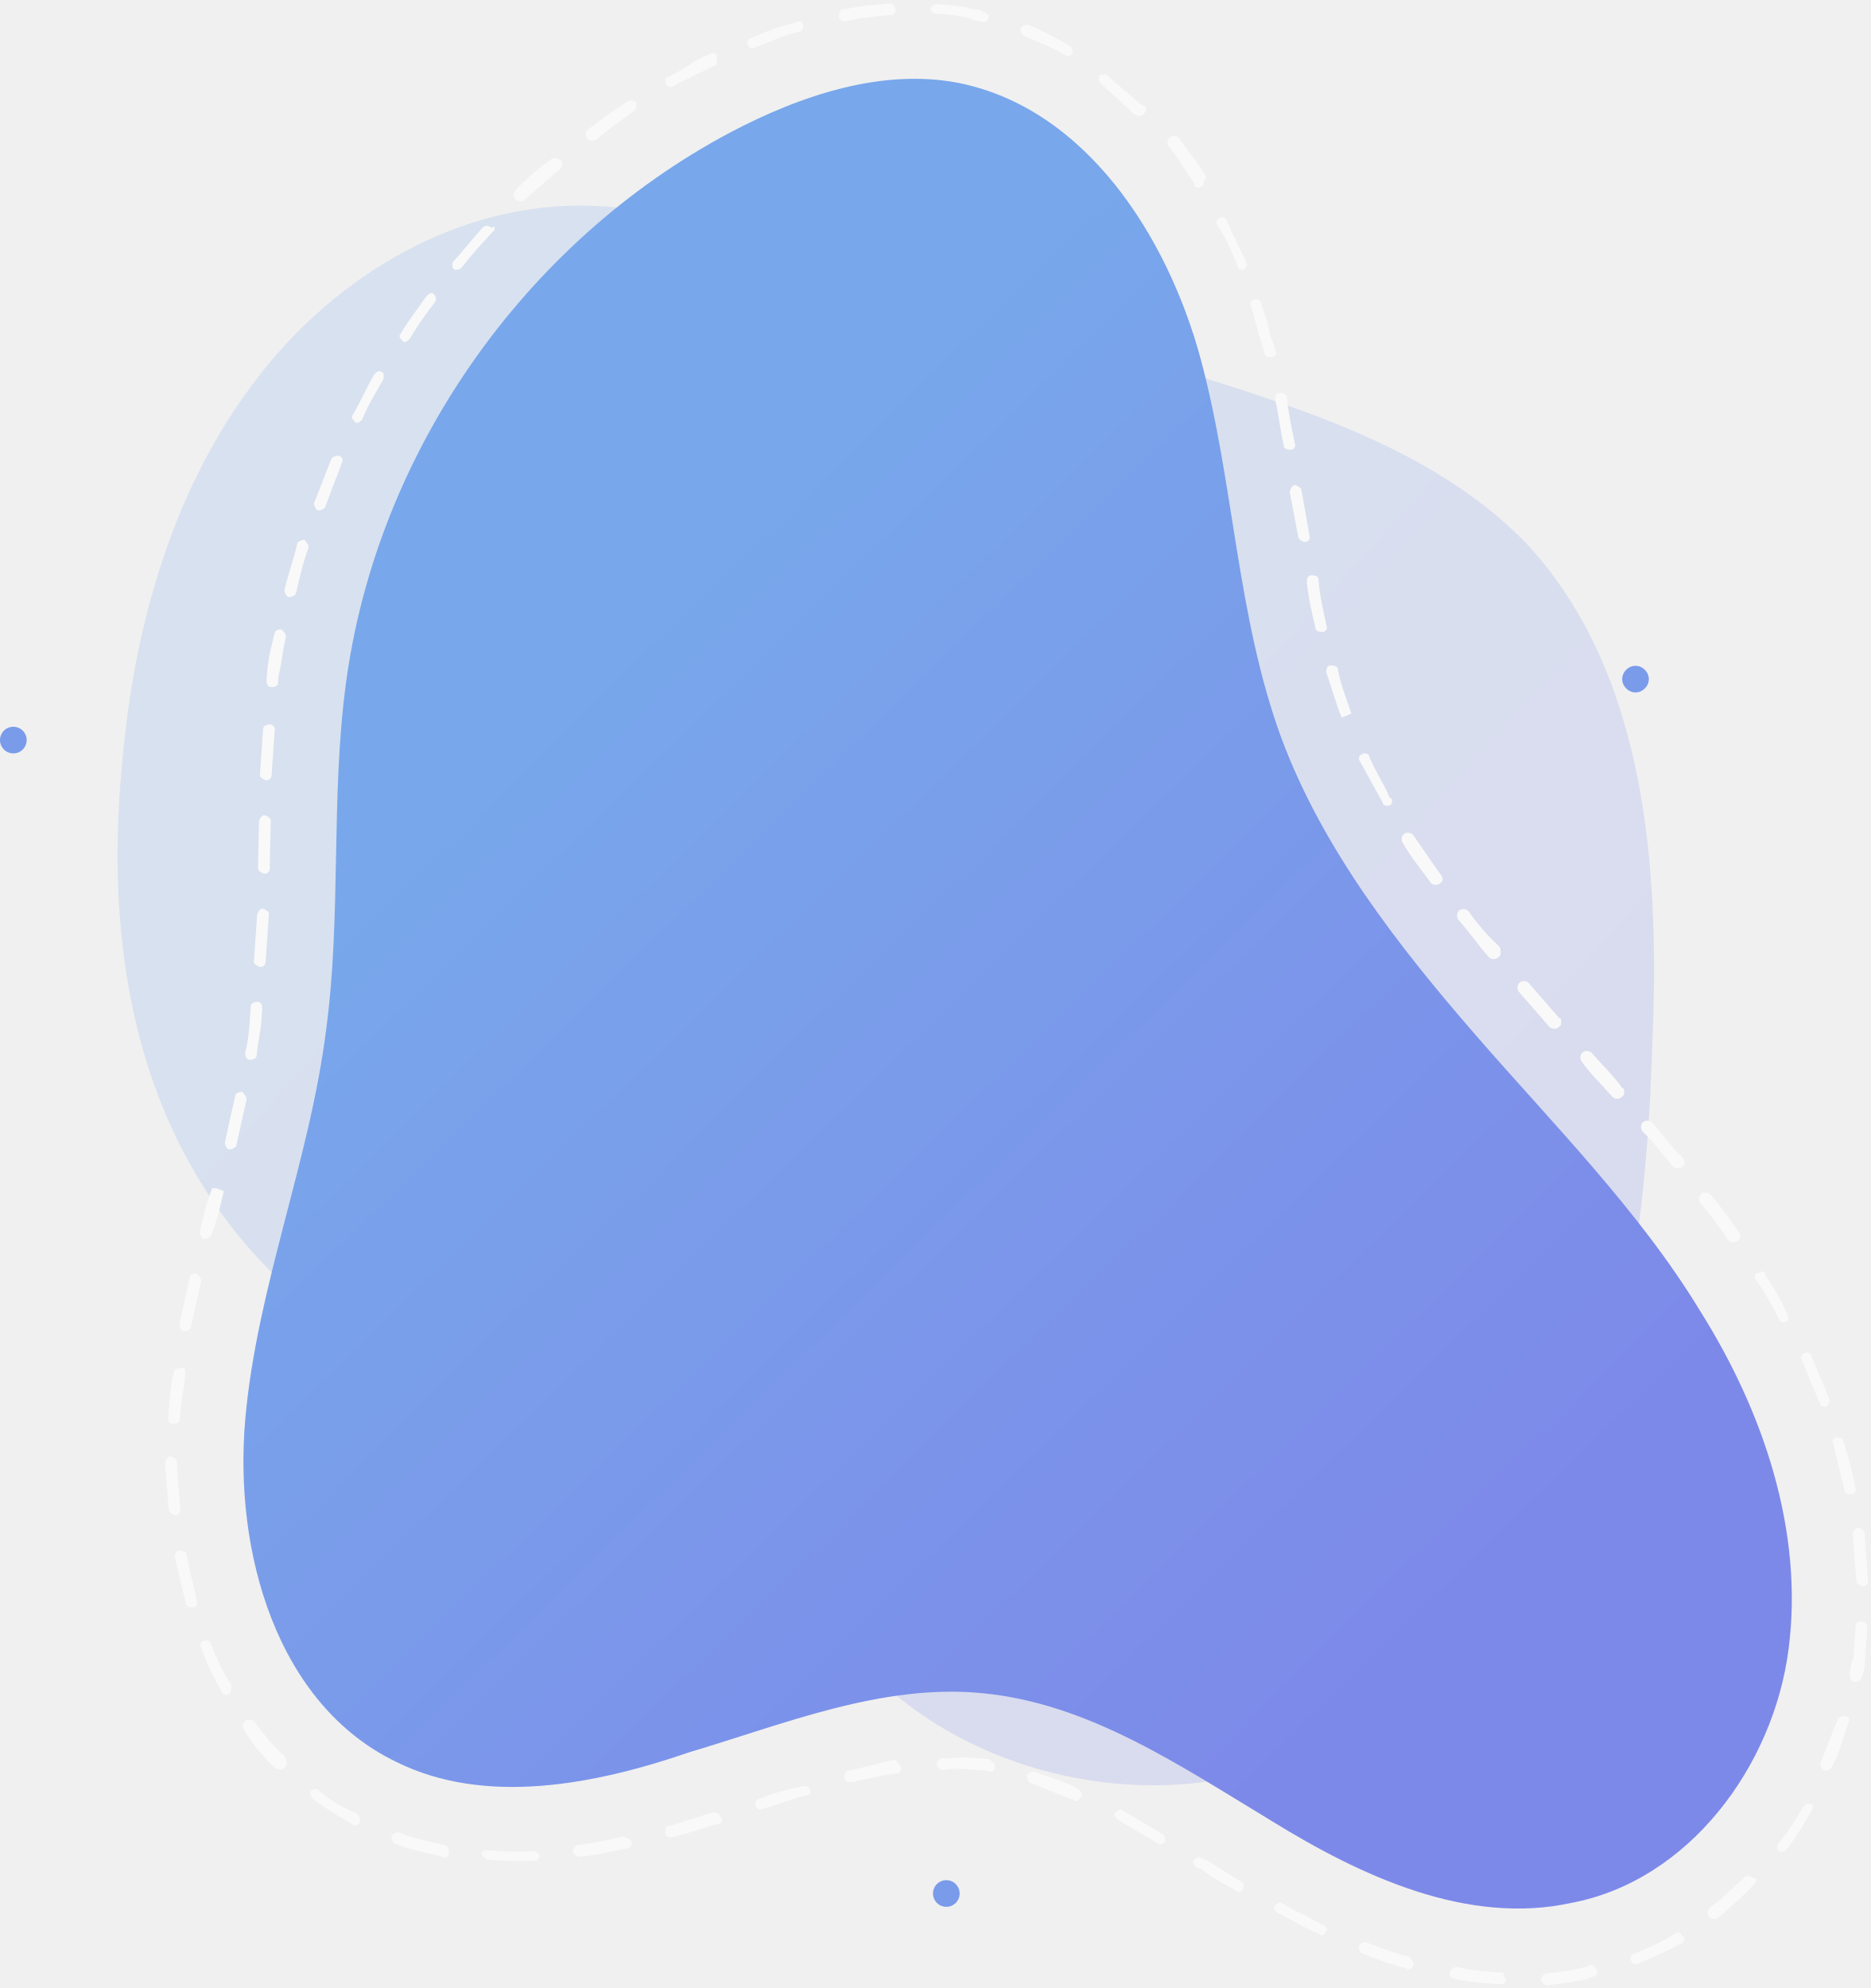
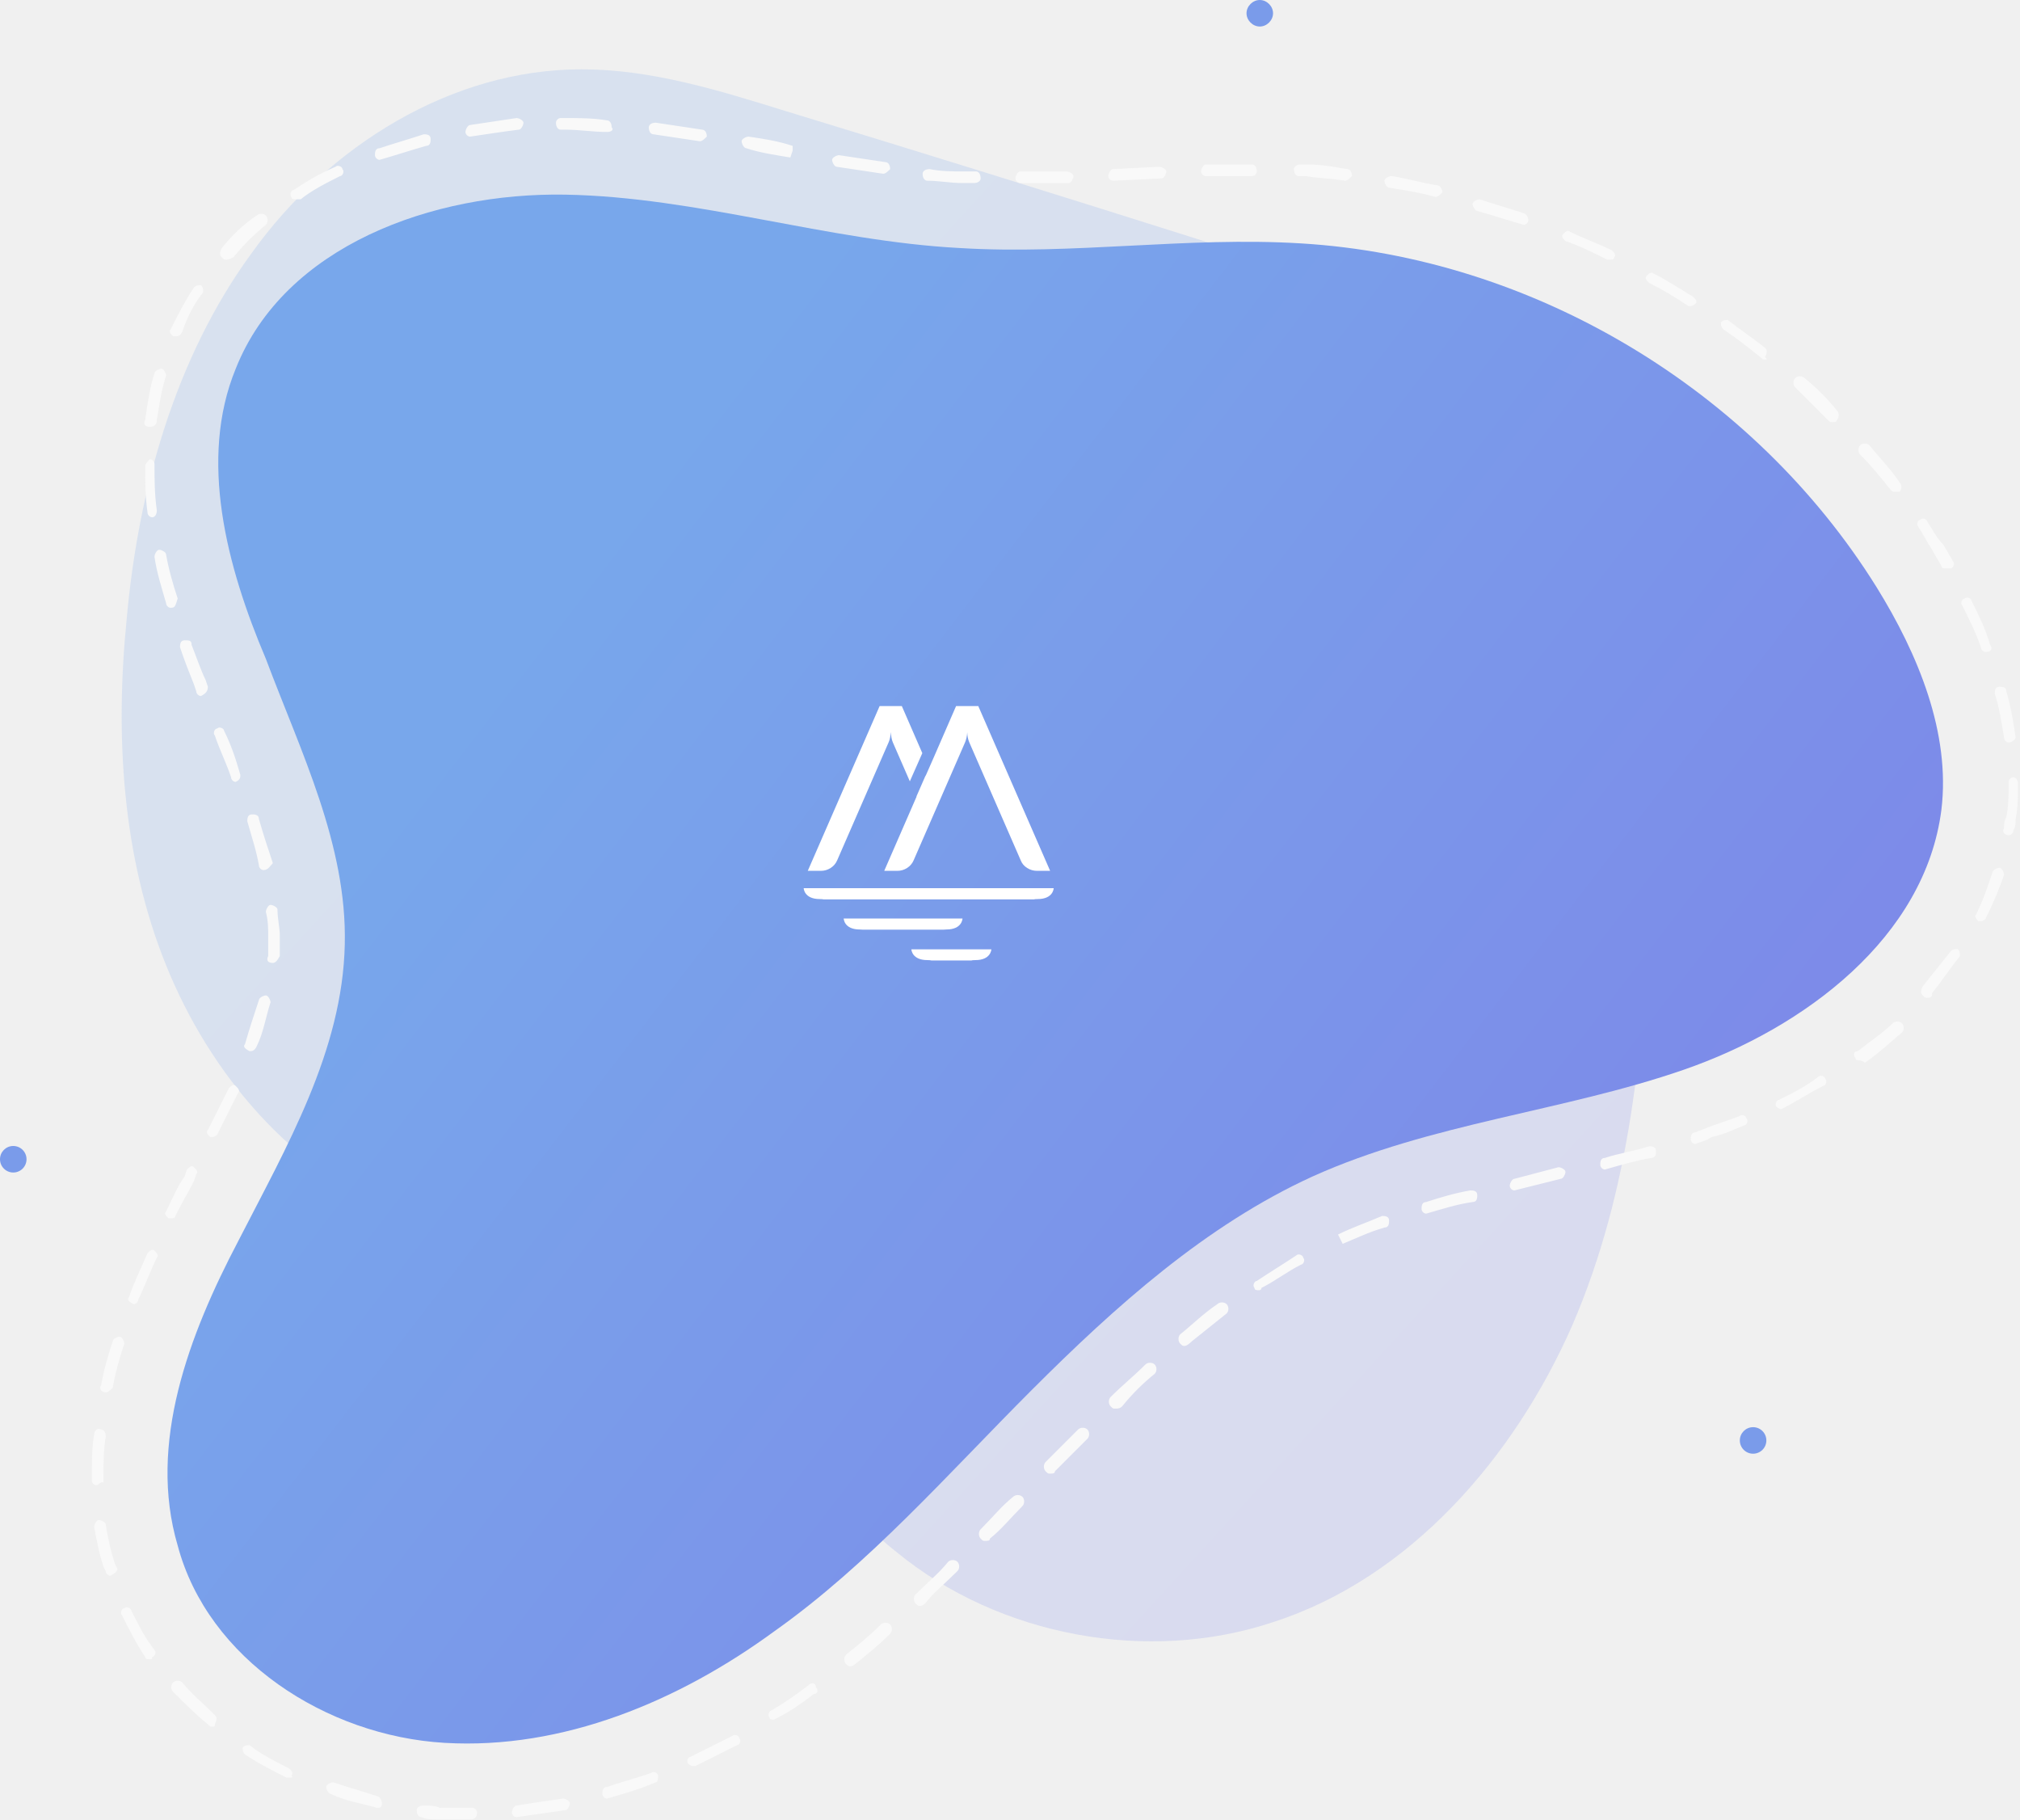
- <svg xmlns="http://www.w3.org/2000/svg" width="399" height="424" viewBox="0 0 399 424">
+ <svg xmlns="http://www.w3.org/2000/svg" width="433" height="390" viewBox="0 0 433 390">
  <defs>
    <linearGradient x1="17.445%" y1="30.365%" x2="78.831%" y2="88.211%" id="a">
      <stop stop-color="#78A7EB" offset="0%" />
      <stop stop-color="#7D89E9" offset="100%" />
    </linearGradient>
-     <linearGradient x1="25.357%" y1="30.365%" x2="71.824%" y2="88.211%" id="b">
+     <linearGradient x1="15.592%" y1="35.062%" x2="80.472%" y2="79.069%" id="b">
      <stop stop-color="#78A7EB" offset="0%" />
      <stop stop-color="#7D89E9" offset="100%" />
    </linearGradient>
  </defs>
-   <g fill-rule="nonzero" fill="none">
-     <path d="M167.422 52.806c-14.426-4.477-28.852-8.954-43.775-8.954-27.858 0-54.222 16.416-70.638 39.299-16.416 22.385-24.375 50.74-26.862 78.597-2.488 24.872-.995 50.74 8.456 74.12 9.452 23.38 26.862 43.775 49.745 53.227 15.918 6.467 33.33 7.461 48.75 15.42 24.375 12.437 36.811 40.294 58.202 57.207 21.887 17.908 53.724 23.878 80.586 14.924 29.35-9.452 51.735-35.32 64.171-63.674 12.436-28.852 15.421-60.191 16.416-91.53 1.492-36.812-1.492-77.602-26.365-104.962-18.405-19.4-45.268-28.355-70.638-36.314a8654.174 8654.174 0 0 0-88.048-27.36z" fill="url(#a)" opacity=".2" />
-     <path d="M398.253 347.383l-.486 6.948c-.07.992-.174 2.48-.74 3.439-.034.496-.565.957-1.557.888-.497-.035-.958-.566-.889-1.558.07-.993.174-2.481.74-3.44l.485-6.946c.035-.497.566-.958 1.062-.923.992.069 1.454.6 1.385 1.592zm.197-9.96c-.034.497-.565.959-1.062.924-.496-.035-1.454-.6-1.419-1.097-.288-3.012-.541-6.52-.795-10.028.035-.497.6-1.454 1.097-1.42.496.035 1.454.6 1.42 1.097l.76 10.525zm-4.067 29.636c-1.235 3.405-1.974 6.844-3.671 9.717-.035.496-1.062.923-1.558.888-.496-.034-.923-1.062-.889-1.558 1.201-2.908 2.437-6.312 3.637-9.22.035-.496 1.062-.923 1.558-.889.993.07.958.566.923 1.062zm1.45-49.266c-.034.496-.565.958-1.061.923-.496-.035-1.489-.104-1.42-1.096-.784-3.047-1.533-6.59-2.318-9.637-.461-.531.105-1.489.6-1.454.497.034 1.49.104 1.455.6 1.246 3.578 1.995 7.121 2.745 10.664.034-.496 0 0 0 0zm-9.22 67.672l-.034.496c-1.697 2.874-3.394 5.747-5.587 8.586-.53.461-1.027.427-1.523.392-.462-.531-.427-1.027-.393-1.524 2.159-2.342 3.856-5.215 5.553-8.089.53-.461 1.062-.923 1.523-.392.531-.461.496.035.462.531zm3.557-86.519c-.034.497-.565.958-.565.958-.531.462-1.489-.104-1.454-.6l-3.842-9.245c-.461-.53.104-1.488.6-1.454.531-.461 1.49.104 1.455.6l3.841 9.245-.035.496zm-15.619 102.132c-.034.496-.034.496-.565.957-2.159 2.343-4.813 4.65-7.468 6.958-.531.462-1.524.392-1.985-.139-.462-.53-.392-1.523.139-1.985 2.62-1.811 4.778-4.153 7.433-6.461.53-.462 1.027-.427 1.985.139.496.034.496.034.461.53zm6.91-120.194c-.036.496-.07.993-.567.958-.53.461-1.488-.104-1.454-.6-1.315-2.586-3.092-5.702-4.903-8.322-.461-.53-.392-1.523.6-1.454.531-.461 1.524-.392 1.454.6 1.812 2.62 3.589 5.737 4.87 8.818.034-.496.034-.496 0 0zm-10.27-17.174c-.034.496-.034.496-.565.958-.53.462-1.523.392-1.985-.139-1.811-2.62-3.623-5.24-5.93-7.894-.462-.531-.393-1.524.138-1.985.531-.462 1.524-.393 1.985.138 2.308 2.655 4.12 5.275 5.93 7.895.462.531.428 1.027.428 1.027zm-11.967 149.76c-.035.496-.07.992-.566.958-3.116 1.776-6.198 3.057-9.28 4.337-.53.462-1.488-.104-1.453-.6-.462-.531.104-1.489.6-1.454 3.081-1.28 6.163-2.561 8.783-4.373.53-.461 1.489.105 1.454.6.496.035.496.035.462.532zm.107-165.55c-.035.497-.035.497-.566.959-.531.461-1.523.392-1.985-.14-2.308-2.654-4.12-5.274-6.462-7.432-.461-.531-.392-1.524.14-1.985.53-.462 1.523-.392 1.984.139 2.308 2.654 4.12 5.274 6.462 7.433.461.53.427 1.027.427 1.027zm-18.562 172.737c-.035.496-.566.957-1.062.923l-1.027.426c-3.047.785-6.059 1.073-8.575 1.396-.496-.035-1.454-.6-1.42-1.097.036-.496.601-1.454 1.097-1.42 3.013-.287 5.529-.61 8.575-1.394l1.027-.427c.497.034.958.565 1.385 1.593zm5.639-187.602c-.035.496-.035.496-.566.957-.531.462-1.523.393-1.985-.138-2.308-2.655-4.65-4.814-6.462-7.434-.461-.53-.392-1.523.14-1.984.53-.462 1.523-.393 1.984.138 2.308 2.655 4.65 4.813 6.462 7.433.496.035.461.531.427 1.028zm-25.2 189.226c-.035.496-.566.957-1.062.923l-.993-.07c-2.977-.208-5.955-.416-8.897-1.12-.496-.035-1.454-.6-.889-1.559.035-.496.566-.957 1.558-.888 2.943.704 5.92.913 8.898 1.12l.993.07c-.531.462.426 1.027.392 1.524zm11.78-204.127c-.034.496-.034.496-.565.957-.531.462-1.524.393-1.985-.138l-6.462-7.433c-.461-.531-.392-1.524.139-1.985.53-.462 1.523-.393 1.985.138l6.461 7.433c.497.035.462.531.427 1.028zm-12.923-14.867c-.034.497-.034.497-.565.958-.531.462-1.524.392-1.985-.139-2.308-2.654-4.12-5.274-6.427-7.929-.462-.53-.392-1.523.139-1.985.53-.461 1.523-.392 1.985.139a46.094 46.094 0 0 0 6.461 7.433c.462.53.427 1.027.392 1.523zm-18.568 215.62c-.07.993-1.097 1.42-1.558.89-2.943-.705-6.347-1.94-9.255-3.141-.496-.035-.923-1.062-.889-1.559.035-.496 1.062-.923 1.559-.888 2.908 1.2 6.312 2.436 9.255 3.14.461.532.923 1.062.888 1.559zm6.21-231.444c-.034.497-.034.497-.565.958-.53.462-1.523.392-1.985-.139-1.811-2.62-4.119-5.274-5.896-8.39-.461-.531-.392-1.524.14-1.985.53-.462 1.523-.393 1.984.138l5.434 7.86c.924 1.062.889 1.558.889 1.558zm-24.65 224.171c-.566.958-1.097 1.42-1.559.889-2.908-1.201-5.781-2.898-9.15-4.63-.462-.53-.924-1.061-.393-1.523.531-.462 1.062-.923 1.524-.392 2.873 1.697 5.781 2.897 8.654 4.594.497.035.958.566.923 1.062zm13.852-240.883c-.035.496-.07.992-.566.958-.531.461-1.489-.104-1.454-.6-1.777-3.117-3.092-5.702-4.869-8.818-.461-.531.104-1.489.6-1.454.531-.462 1.49.104 1.455.6 1.28 3.082 3.092 5.702 4.372 8.783.496.035.462.531.462.531zm-8.676-18.559l-2.054.854c-1.28-3.081-2.065-6.128-3.31-9.706.034-.496.103-1.489 1.096-1.42.496.035 1.488.105 1.419 1.097.75 3.543 2.03 6.625 2.849 9.175zm-22.982 250.219l-.035.496c-.53.461-1.062.923-1.523.392l-.958-.566c-1.916-1.131-4.327-2.297-6.208-3.924l-1.454-.6c-.462-.532-.923-1.063-.392-1.524.53-.462 1.061-.923 1.523-.392l1.454.6c1.916 1.131 4.293 2.793 6.208 3.925l.958.565c.496.035.461.531.427 1.028zm17.78-268.534c-.035.496-.565.958-1.062.923-.496-.035-1.488-.104-1.419-1.097-.784-3.047-1.534-6.59-1.822-9.602.035-.496.104-1.488 1.097-1.419.496.035 1.488.104 1.419 1.097.253 3.508 1.038 6.555 1.787 10.098zm-3.644-19.204c-.034.496-.565.958-1.061.923-.497-.035-1.454-.6-1.42-1.097l-1.822-9.602c.035-.496.6-1.454 1.097-1.419.496.035 1.454.6 1.42 1.097l1.786 10.098c.035-.496.035-.496 0 0zm-3.112-19.666c-.035.496-.566.958-1.062.923-.497-.034-1.489-.104-1.42-1.096-.784-3.047-1.037-6.555-1.821-9.602.034-.497.104-1.489 1.096-1.42.496.035 1.489.105 1.42 1.097.287 3.012 1.037 6.555 1.787 10.098.034-.496.034-.496 0 0zm-4.106-19.735c-.034.497-.565.958-1.062.923-.496-.034-1.488-.104-1.419-1.096-.427-1.027-.392-1.524-.819-2.55-.819-2.551-1.176-4.571-1.995-7.122-.462-.53.104-1.488.6-1.454.531-.461 1.489.104 1.454.6.82 2.551 1.673 4.606 1.995 7.122.889 1.558.82 2.55 1.246 3.577zm-23.662 316.992l-.035.496c-.53.462-1.061.923-1.523.392l-8.62-5.09c-.462-.532-.923-1.062-.392-1.524.53-.462 1.062-.923 1.523-.392l8.62 5.09s.462.532.427 1.028zM266.01 56.39c-.035.496-.566.958-.566.958-.53.461-1.489-.104-1.454-.6-1.28-3.082-2.561-6.164-4.372-8.784-.462-.53.104-1.488.6-1.454.53-.461 1.489.104 1.454.6 1.28 3.082 3.057 6.198 4.338 9.28zm-9.242-17.6c-.034.495-.069.992-.565.957-.531.462-1.524.392-1.454-.6-1.812-2.62-3.588-5.737-5.435-7.86-.461-.531-.392-1.524.14-1.985.53-.462 1.523-.392 1.984.139 1.812 2.62 4.12 5.274 5.896 8.39-.53.462-.566.958-.566.958zm-26.066 344.25c-.566.957-1.097 1.418-1.559.887-3.404-1.235-6.312-2.436-9.22-3.636-.496-.035-.923-1.062-.888-1.558.034-.497 1.062-.923 1.558-.889 2.908 1.2 6.347 1.94 9.22 3.637.958.566.923 1.062.889 1.558zm13.674-359.579c-.034.497-.034.497-.565.958-.531.462-1.027.427-1.985-.139l-7.027-6.475c-.462-.53-.427-1.027-.393-1.523.531-.462 1.028-.427 1.524-.392 2.342 2.158 5.18 4.351 7.523 6.51.993.069.958.565.923 1.061zM212.192 376.76c-.07.993-.6 1.454-1.559.888l-3.97-.277c-1.984-.139-3.473-.243-5.493.114-.496-.034-1.454-.6-1.42-1.096.036-.496.601-1.454 1.097-1.42 1.985.14 4.005-.218 5.494-.114l4.466.312c.958.566 1.42 1.097 1.385 1.593zm16.607-365.855l-.035.496c-.531.462-1.062.923-1.523.392-2.874-1.697-5.782-2.897-8.69-4.098-.496-.035-.923-1.062-.888-1.558.034-.496 1.062-.923 1.558-.888 2.908 1.2 6.277 2.932 9.15 4.629.462.53.428 1.027.428 1.027zm-36.596 366.452c-.034.496-.565.958-1.062.923-3.012.288-6.059 1.072-9.602 1.822-.496-.035-1.488-.104-1.419-1.097.035-.496.104-1.488 1.097-1.419 3.543-.75 6.59-1.534 9.636-2.318.462.53 1.42 1.097 1.35 2.089zm18.651-373.69c-.07.992-1.096 1.418-1.558.887-.992-.069-1.489-.104-2.446-.67-2.447-.669-4.928-.842-7.41-1.016-.495-.035-.957-.566-.922-1.062.034-.496.565-.958 1.558-.888 2.481.173 4.962.347 7.409 1.017.992.069 1.488.104 2.446.67.496.034.958.565.923 1.061zM172.93 381.991c-.035.496-.566.958-1.062.923-3.047.785-6.128 2.065-9.175 2.85-.531.46-1.489-.105-1.454-.601-.462-.53.104-1.489.6-1.454 3.082-1.28 6.128-2.065 9.671-2.814.497.034.993.07 1.42 1.096zM191.005 2.277c-.035.496-.566.958-1.062.923-3.012.288-6.52.542-9.567 1.326-.497-.035-1.49-.104-1.42-1.097.035-.496.104-1.488 1.097-1.42 3.543-.749 6.555-1.037 10.063-1.29 0 0 .958.566.889 1.558.034-.496.034-.496 0 0zm-36.956 385.875c-.035.496-.566.958-1.062.923l-1.524.392c-2.55.82-5.1 1.638-8.148 2.422-.496-.034-1.488-.104-1.42-1.096.07-.993.105-1.489 1.097-1.42 2.551-.819 5.598-1.603 7.652-2.456l1.524-.393c.992.07 1.454.6 1.88 1.628zM171.305 5.886c-.035.496-.566.958-1.062.923-3.047.785-6.129 2.065-9.21 3.346-.531.461-1.489-.105-1.454-.6-.462-.532.104-1.49.6-1.455 3.082-1.28 6.163-2.56 9.706-3.31.531-.462 1.524-.393 1.42 1.096.034-.496.034-.496 0 0zM134.74 393.284c-.034.497-.565.958-1.061.923-3.544.75-6.59 1.534-10.099 1.788-.496-.035-1.454-.6-1.419-1.097.035-.496.6-1.454 1.097-1.42 3.012-.287 6.555-1.037 9.602-1.821 1.454.6 1.95.635 1.88 1.627zm18.11-380.211c-.035.496-.07.992-.566.958-1.027.427-2.585 1.315-3.612 1.742-1.558.888-3.612 1.742-5.17 2.63-.532.462-1.49-.104-1.455-.6-.461-.531.104-1.489.6-1.454 1.559-.888 3.613-1.742 5.206-3.127 1.027-.427 2.585-1.315 3.612-1.742.531-.461 1.49.104 1.454.6l-.069.993zm-37.74 382.828c-.035.496-.566.958-1.062.923-3.509.253-6.982.01-9.96-.198-.496-.034-.958-.565-1.42-1.096.036-.497.567-.958 1.063-.923 2.977.208 6.45.45 9.96.197.992.07 1.453.6 1.419 1.097zm20.6-373.056c-.034.496-.034.496-.565.958-2.62 1.811-5.24 3.623-7.894 5.93-.531.462-1.524.393-1.985-.138-.462-.531-.393-1.524.138-1.985 2.62-1.812 5.275-4.12 8.391-5.896.531-.462 1.524-.392 1.985.139l-.07.992zM95.723 395.044c-.07.992-.6 1.454-1.559.888-3.438-.739-6.877-1.478-9.785-2.679-.497-.034-.924-1.062-.889-1.558.035-.496 1.062-.923 1.558-.888 2.908 1.2 6.347 1.94 9.29 2.644.992.07 1.454.6 1.385 1.593zm24.165-359.842c-.035.497-.035.497-.566.958l-7.433 6.462c-.53.461-1.523.392-1.985-.139-.461-.53-.392-1.523.139-1.985a46.094 46.094 0 0 1 7.433-6.461c.531-.462 1.523-.393 1.985.138.496.035.462.531.427 1.027zm-14.405 13.454c-.035.497-.035.497-.566.958-2.158 2.343-4.316 4.685-6.51 7.524-.53.461-1.027.426-1.523.392-.462-.531-.427-1.027-.392-1.524 2.158-2.342 4.351-5.18 6.51-7.523.53-.462 1.027-.427 1.985.139.53-.462.53-.462.496.034zM76.75 388.232l-.035.496c-.53.462-1.062.923-1.523.392-2.873-1.697-5.747-3.393-8.585-5.587-.462-.53-.427-1.027-.392-1.523.53-.462 1.027-.427 1.523-.392 2.342 2.158 5.216 3.855 8.124 5.056.957.565.923 1.062.888 1.558zM92.958 63.738l-.034.496c-2.194 2.839-3.856 5.216-5.553 8.09-.53.46-1.062.922-1.523.391-.462-.53-.923-1.062-.392-1.523 1.697-2.873 3.89-5.712 5.552-8.09.53-.46 1.062-.922 1.523-.391.462.53.427 1.027.427 1.027zM81.82 80.412l-.035.496c-1.697 2.874-3.394 5.747-4.594 8.655-.531.462-1.062.923-1.524.392-.461-.53-.923-1.062-.392-1.523 1.697-2.873 2.898-5.781 4.595-8.655.53-.461 1.062-.923 1.523-.392.496.035.462.531.427 1.027zM61.138 376.17c-.035.496-.035.496-.566.957-.531.462-1.027.427-1.985-.138-2.342-2.159-4.65-4.814-6.427-7.93-.461-.53-.392-1.523.139-1.985.531-.461 1.523-.392 1.985.14a46.094 46.094 0 0 0 6.461 7.432c.427 1.027.393 1.524.393 1.524zM73.092 98.253c-1.236 3.404-2.437 6.312-3.672 9.716-.035.496-1.062.923-1.558.888-.496-.034-.923-1.061-.888-1.558 1.2-2.908 2.436-6.312 3.636-9.22.035-.496 1.062-.923 1.558-.888.497.034.958.565.924 1.062zM49.276 360.38c-.034.497-.069.993-.565.958-.531.462-1.489-.104-1.454-.6-1.777-3.116-3.092-5.702-4.338-9.28-.461-.53.104-1.488.6-1.454.531-.461 1.49.105 1.454.6 1.28 3.082 2.561 6.164 4.373 8.784l-.07.992zm16.542-243.687c-1.235 3.404-1.974 6.843-2.679 9.786-.035.496-1.062.923-1.558.888-.496-.034-.923-1.061-.888-1.558.739-3.439 1.94-6.347 2.679-9.786.034-.496 1.061-.923 1.558-.888.461.531.923 1.062.888 1.558zm-9.189 88.618c-.034.497-.565.958-1.062.923-.496-.034-1.454-.6-1.419-1.096l.694-9.925c.035-.496.6-1.454 1.097-1.42.496.036 1.454.601 1.419 1.097l-.729 10.421zm-.694 9.925l-.173 2.481c-.174 2.482-.843 4.928-1.017 7.41-.035.495-.566.957-1.558.888-.496-.035-.958-.566-.888-1.559.67-2.446.843-4.927 1.016-7.408l.174-2.482c.034-.496.565-.957 1.558-.888.496.035.958.566.888 1.558zm5.056-79.433c-.704 2.943-.878 5.424-1.582 8.367l-.104 1.489c-.035.496-.566.958-1.558.888-.497-.034-.958-.565-.889-1.558l.104-1.489c.208-2.977.878-5.424 1.583-8.366.034-.496.565-.958 1.558-.889.461.531.923 1.062.888 1.558zm-3.47 49.624c-.035.496-.566.958-1.062.923-.496-.034-1.454-.6-1.42-1.096l.199-9.96c.034-.496.6-1.454 1.096-1.419.496.035 1.454.6 1.42 1.097l-.233 10.455zm.396-19.919c-.035.497-.566.958-1.062.923-.497-.034-1.454-.6-1.42-1.096l.694-9.925c.035-.496.566-.958 1.559-.888.496.034.957.565.923 1.062l-.694 9.924zm-5.32 68.943c-.74 3.439-1.444 6.381-2.183 9.82-.034.496-1.062.923-1.558.889-.496-.035-.923-1.062-.888-1.559.739-3.438 1.443-6.381 2.183-9.82.034-.496.565-.958 1.558-.889.461.531.923 1.062.888 1.559zM42.09 341.926c-.035.496-.566.958-1.062.923-.496-.035-1.489-.104-1.42-1.097-.784-3.046-1.533-6.59-2.318-9.636.035-.497.104-1.49 1.097-1.42.496.035 1.489.104 1.42 1.097.749 3.543 1.533 6.59 2.283 10.133.034-.496 0 0 0 0zm5.645-87.869c-.704 2.943-1.443 6.382-2.644 9.29-.035.496-1.062.923-1.558.888-.496-.034-.923-1.062-.888-1.558.739-3.439 1.443-6.382 2.644-9.29l.992.07 1.454.6zm-4.827 19.11c-.739 3.44-1.443 6.382-2.182 9.821-.035.496-.566.958-1.558.889-.497-.035-.958-.566-.889-1.559.74-3.439 1.444-6.381 2.183-9.82.035-.496.566-.958 1.558-.889.462.531.923 1.062.888 1.559zm-4.427 49.059c-.035.496-.566.957-1.062.923-.497-.035-1.454-.6-1.42-1.097-.253-3.508-.541-6.52-.794-10.029.034-.496.6-1.454 1.096-1.419.496.035 1.454.6 1.42 1.097.218 4.004.506 7.016.76 10.525zm1.054-29.348c-.208 2.978-.912 5.92-1.12 8.898l-.07.992c-.035.496-.565.958-1.558.889-.496-.035-.958-.566-.923-1.062l.07-.993c.208-2.977.416-5.955 1.12-8.897.035-.497.566-.958 1.558-.889.531-.461.993.07.923 1.062z" fill="#F9F9F9" />
-     <path d="M84.6 375.816c-25.572-12.26-34.765-44.818-32.29-73.069 2.473-28.25 13.845-55.38 17.312-83.562 3.189-24.211.92-48.805 4.108-73.016 6.448-49.416 38.03-94.58 82.049-117.931 15.015-7.926 32.373-13.694 48.61-10.564 27.05 5.382 44.6 32.54 51.727 58.97 7.128 26.428 7.631 54.887 17.275 80.993 8.825 23.556 24.84 44.124 41.455 63.237 16.615 19.114 34.789 37.34 47.757 58.692 13.464 21.386 22.15 46.927 18.892 72.13-3.258 25.205-21.404 49.368-46.17 54.119-22.286 4.924-44.985-5.64-64.106-17.448-19.617-11.844-39.13-25.176-61.922-27.269-21.303-1.988-41.847 6.549-62.217 12.604-20.44 7.048-43.682 11.407-62.48 2.114z" fill="url(#b)" />
-     <circle fill="#7A9BEA" cx="201.843" cy="403.843" r="2.843" />
-     <circle fill="#7A9BEA" cx="2.843" cy="157.843" r="2.843" />
-     <path d="M351.685 144.843c0 1.516-1.326 2.842-2.842 2.842S346 146.36 346 144.843s1.327-2.843 2.843-2.843 2.842 1.327 2.842 2.843z" fill="#7A9BEA" />
+   <g fill="none" fill-rule="evenodd">
+     <path d="M168.422 23.806c-14.426-4.477-28.852-8.954-43.775-8.954-27.858 0-54.222 16.416-70.638 39.299-16.416 22.385-24.375 50.74-26.862 78.597-2.488 24.872-.995 50.74 8.456 74.12 9.452 23.38 26.862 43.775 49.745 53.227 15.918 6.467 33.33 7.461 48.75 15.42 24.375 12.437 36.811 40.294 58.202 57.207 21.887 17.908 53.724 23.878 80.586 14.924 29.35-9.452 51.735-35.32 64.171-63.674 12.436-28.852 15.421-60.191 16.416-91.53 1.492-36.812-1.492-77.602-26.365-104.962-18.405-19.4-45.268-28.355-70.638-36.314a8654.174 8654.174 0 0 0-88.048-27.36z" fill="url(#a)" fill-rule="nonzero" opacity=".2" />
+     <path d="M100.769 389.929h-6.964c-.995 0-2.488 0-3.482-.498-.498 0-.995-.497-.995-1.492 0-.497.497-.995 1.492-.995s2.487 0 3.482.498H101.266c.498 0 .995.497.995.995 0 .994-.497 1.492-1.492 1.492zm9.949-.498c-.498 0-.995-.497-.995-.994 0-.498.497-1.493.995-1.493 2.985-.497 6.467-.995 9.949-1.492.497 0 1.492.497 1.492.995 0 .497-.497 1.492-.995 1.492l-10.446 1.492zm-29.847-1.99c-.497 0-.497 0 0 0-3.482-.994-6.964-1.492-9.949-2.984-.497 0-.995-.995-.995-1.492 0-.498.995-.995 1.492-.995 2.985.995 6.467 1.99 9.452 2.984.497 0 .995.995.995 1.493 0 .995-.498.995-.995.995zm49.247-1.99c-.497 0-.994-.497-.994-.994s0-1.492.994-1.492c2.985-.995 6.467-1.99 9.452-2.985.497-.497 1.492 0 1.492.497 0 .498 0 1.493-.497 1.493-3.482 1.492-6.964 2.487-10.447 3.482.498 0 0 0 0 0zm-68.15-4.476h-.498c-2.984-1.492-5.969-2.985-8.954-4.975-.497-.497-.497-.995-.497-1.492.497-.497.995-.497 1.492-.497 2.488 1.99 5.472 3.482 8.457 4.974.497.498.995.995.497 1.492.498.498 0 .498-.497.498zm86.556-2.487c-.497 0-.995-.498-.995-.498-.497-.497 0-1.492.498-1.492l8.954-4.477c.497-.498 1.492 0 1.492.497.497.498 0 1.493-.497 1.493l-8.954 4.477h-.498zM45.552 370.03c-.497 0-.497 0-.995-.497-2.487-1.99-4.974-4.478-7.462-6.965-.497-.497-.497-1.492 0-1.99.498-.497 1.493-.497 1.99 0 1.99 2.488 4.477 4.477 6.965 6.965.497.497.497.995 0 1.99 0 .497 0 .497-.498.497zm120.383-1.492c-.498 0-.995 0-.995-.498-.498-.497 0-1.492.497-1.492 2.488-1.493 5.472-3.482 7.96-5.472.497-.498 1.492-.498 1.492.497.497.498.497 1.493-.498 1.493-2.487 1.99-5.472 3.98-8.456 5.472.497 0 .497 0 0 0zm16.416-11.442c-.498 0-.498 0-.995-.497-.498-.498-.498-1.492 0-1.99 2.487-1.99 4.974-3.98 7.461-6.467.498-.497 1.493-.497 1.99 0 .498.498.498 1.493 0 1.99-2.487 2.487-4.974 4.477-7.462 6.467-.497.497-.994.497-.994.497zm-150.23-1.492c-.497 0-.995 0-.995-.497-1.99-2.985-3.482-5.97-4.974-8.955-.498-.497 0-1.492.497-1.492.498-.497 1.492 0 1.492.498 1.493 2.984 2.985 5.969 4.975 8.456.497.498 0 1.493-.498 1.493 0 .497 0 .497-.497.497zm165.153-11.441c-.497 0-.497 0-.995-.498-.497-.497-.497-1.492 0-1.99 2.487-2.487 4.975-4.477 6.964-6.964.498-.497 1.493-.497 1.99 0 .498.498.498 1.492 0 1.99-2.487 2.487-4.974 4.477-6.964 6.964-.497.498-.995.498-.995.498zm-173.61-6.467c-.497 0-.995-.498-.995-.995l-.497-.995c-.995-2.985-1.492-5.97-1.99-8.457 0-.497.498-1.492.995-1.492.498 0 1.492.497 1.492.995.498 2.985.995 5.472 1.99 8.457l.498.994c0 .498-.498.995-1.493 1.493zm187.539-7.462c-.498 0-.498 0-.995-.497-.498-.498-.498-1.493 0-1.99 2.487-2.487 4.477-4.975 6.964-6.964.497-.498 1.492-.498 1.99 0 .497.497.497 1.492 0 1.99-2.487 2.487-4.477 4.974-6.964 6.964 0 .497-.498.497-.995.497zM20.68 318.296c-.498 0-.995-.497-.995-.995v-.995c0-2.984 0-5.969.497-8.954 0-.497.498-1.492 1.493-.994.497 0 .994.497.994 1.492-.497 2.985-.497 5.97-.497 8.954v.995c-.497-.498-.995.497-1.492.497zm204.451-2.487c-.497 0-.497 0-.995-.497-.497-.498-.497-1.493 0-1.99l6.467-6.467.498-.497c.497-.498 1.492-.498 1.99 0 .497.497.497 1.492 0 1.99l-.498.497-6.467 6.467c0 .497-.497.497-.995.497zm13.929-13.929c-.498 0-.498 0-.995-.497-.498-.497-.498-1.492 0-1.99 2.487-2.487 4.974-4.477 7.462-6.964.497-.498 1.492-.498 1.99 0 .497.497.497 1.492 0 1.99a46.094 46.094 0 0 0-6.965 6.964c-.497.497-.995.497-1.492.497zm-216.39-3.482c-.995 0-1.493-.995-.995-1.492.497-2.985 1.492-6.467 2.487-9.452 0-.497.995-.994 1.492-.994.498 0 .995.994.995 1.492-.995 2.985-1.99 6.467-2.487 9.451-.498.498-.995.995-1.493.995zm231.313-9.949c-.497 0-.497 0-.995-.497-.497-.498-.497-1.492 0-1.99 2.488-1.99 4.975-4.477 7.96-6.467.497-.497 1.492-.497 1.99 0 .497.498.497 1.493 0 1.99l-7.462 5.97c-.995.994-1.493.994-1.493.994zM28.64 279.495s-.498 0 0 0c-.995-.497-1.492-.995-.995-1.492.995-2.985 2.487-5.97 3.98-9.452.497-.497.994-.995 1.492-.497.497.497.995.995.497 1.492-1.492 2.985-2.487 5.97-3.98 8.954 0 .498-.497.995-.994.995zm241.263-2.984c-.498 0-.995 0-.995-.498-.498-.497 0-1.492.497-1.492 2.985-1.99 5.472-3.482 8.457-5.472.497-.498 1.492 0 1.492.497.498.498 0 1.493-.497 1.493-2.985 1.492-5.472 3.482-8.457 4.974 0 .498-.497.498-.497.498zm17.908-9.95l-.498-.994-.497-.995c2.985-1.493 5.97-2.487 9.451-3.98.498 0 1.493 0 1.493.995 0 .498 0 1.492-.995 1.492-3.482.995-6.467 2.488-8.954 3.483zM36.598 261.09h-.497c-.498-.498-.995-.995-.498-1.493l.498-.995c.994-1.99 1.99-4.477 3.482-6.466l.497-1.493c.498-.497.995-.995 1.493-.497.497.497.994.995.497 1.492l-.497 1.492c-.995 1.99-2.488 4.478-3.483 6.467l-.497.995c0 .498-.498.498-.995.498zm269.12-.995c-.498 0-.995-.498-.995-.995 0-.498 0-1.492.995-1.492 2.985-.995 6.467-1.99 9.451-2.488.498 0 1.493 0 1.493.995 0 .498 0 1.493-.995 1.493-3.482.497-6.467 1.492-9.95 2.487zm18.903-4.975c-.497 0-.995-.497-.995-.995 0-.497.498-1.492.995-1.492l9.452-2.487c.497 0 1.492.497 1.492.995 0 .497-.498 1.492-.995 1.492l-9.949 2.487c.497 0 .497 0 0 0zm19.4-4.477c-.497 0-.994-.497-.994-.995 0-.497 0-1.492.995-1.492 2.984-.995 6.466-1.492 9.451-2.487.497 0 1.492 0 1.492.995 0 .497 0 1.492-.995 1.492-2.984.497-6.466 1.492-9.948 2.487.497 0 .497 0 0 0zm19.401-5.472c-.497 0-.995-.497-.995-.995 0-.497 0-1.492.995-1.492.995-.497 1.492-.497 2.487-.995 2.488-.995 4.477-1.492 6.965-2.487.497-.498 1.492 0 1.492.497.497.498 0 1.493-.498 1.493-2.487.995-4.477 1.99-6.964 2.487-1.492.995-2.487.995-3.482 1.492zm-317.87-1.492h-.497c-.498-.498-.995-.995-.498-1.492l4.477-8.954c.498-.498.995-.995 1.493-.498.497.498.995.995.497 1.492l-4.477 8.954s-.497.498-.995.498zm336.276-5.97c-.498 0-.995-.497-.995-.497-.498-.497 0-1.492.497-1.492 2.985-1.493 5.97-2.985 8.457-4.975.497-.497 1.492 0 1.492.498.498.497 0 1.492-.497 1.492-2.985 1.492-5.97 3.482-8.954 4.975zm16.913-10.446c-.498 0-.995 0-.995-.497-.497-.498-.497-1.493.497-1.493 2.488-1.99 5.472-3.98 7.462-5.97.498-.497 1.493-.497 1.99 0 .497.498.497 1.493 0 1.99-2.487 1.99-4.975 4.478-7.96 6.468-.497-.498-.994-.498-.994-.498zm-345.23-1.99c-.995-.497-1.492-.995-.995-1.492.995-3.482 1.99-6.467 2.985-9.452 0-.497.995-.994 1.492-.994.498 0 .995.994.995 1.492-.995 2.985-1.492 6.467-2.984 9.451-.498.995-.995.995-1.493.995zm359.656-11.441c-.498 0-.498 0-.995-.497-.497-.498-.497-.995 0-1.99l5.97-7.462c.497-.497.994-.497 1.492-.497.497.497.497.994.497 1.492-1.99 2.487-3.98 5.472-5.97 7.96 0 .994-.497.994-.994.994zM58.486 206.37c-.498 0-.498 0 0 0-.995 0-1.493-.497-.995-1.492v-3.98c0-1.99 0-3.482-.498-5.472 0-.497.498-1.492.995-1.492.498 0 1.493.497 1.493.995 0 1.99.497 3.98.497 5.472v4.477c-.497.995-.995 1.492-1.492 1.492zm366.122-8.954h-.497c-.498-.497-.995-.995-.498-1.492 1.493-2.985 2.488-5.97 3.482-8.954 0-.498.995-.995 1.493-.995.497 0 .995.995.995 1.492-.995 2.985-2.488 6.467-3.98 9.452-.497.497-.995.497-.995.497zM56.496 186.472c-.497 0-.995-.497-.995-.995-.497-2.984-1.492-5.969-2.487-9.451 0-.498 0-1.492.995-1.492.497 0 1.492 0 1.492.994.995 3.483 1.99 6.467 2.985 9.452-.498.497-.995 1.492-1.99 1.492zm374.082-7.461c-.995 0-1.493-.995-.995-1.493 0-.995 0-1.492.497-2.487.498-2.487.498-4.975.498-7.462 0-.497.497-.995.995-.995.497 0 .994.498.994 1.493 0 2.487 0 4.974-.497 7.461 0 .995 0 1.493-.497 2.488 0 .497-.498.995-.995.995zM50.527 167.569c-.498 0-.995-.497-.995-.995-.995-2.984-2.488-5.969-3.482-8.954-.498-.497 0-1.492.497-1.492.497-.498 1.492 0 1.492.497 1.493 2.985 2.488 5.97 3.483 9.452 0 .497 0 .995-.995 1.492zm380.05-8.456c-.497 0-.994-.498-.994-.995-.498-2.985-.995-6.467-1.99-9.452 0-.497 0-1.492.995-1.492.497 0 1.492 0 1.492.995.995 3.482 1.493 6.467 1.99 9.949 0 0-.497.995-1.492.995.497 0 .497 0 0 0zm-387.512-9.95c-.498 0-.995-.497-.995-.994l-.497-1.493c-.995-2.487-1.99-4.974-2.985-7.959 0-.497 0-1.492.995-1.492s1.492 0 1.492.995c.995 2.487 1.99 5.472 2.985 7.461l.497 1.493c0 .995-.497 1.492-1.492 1.99zm382.538-9.45c-.497 0-.995-.498-.995-.996-.995-2.984-2.487-5.97-3.98-8.954-.497-.497 0-1.492.498-1.492.498-.498 1.492 0 1.492.497 1.493 2.985 2.985 5.97 3.98 9.452.497.497.497 1.492-.995 1.492.498 0 .498 0 0 0zM36.598 130.26c-.497 0-.995-.498-.995-.995-.995-3.482-1.99-6.467-2.487-9.95 0-.497.497-1.492.995-1.492.497 0 1.492.498 1.492.995.498 2.985 1.492 6.467 2.487 9.452-.497 1.492-.497 1.99-1.492 1.99zm380.549-8.457c-.498 0-.995 0-.995-.498-.498-.994-1.493-2.487-1.99-3.482-.995-1.492-1.99-3.482-2.985-4.974-.497-.498 0-1.492.498-1.492.497-.498 1.492 0 1.492.497.995 1.492 1.99 3.482 3.482 4.974.498.995 1.492 2.488 1.99 3.483.497.497 0 1.492-.498 1.492h-.994zM32.618 110.86c-.497 0-.994-.497-.994-.995-.498-3.482-.498-6.964-.498-9.949 0-.497.498-.995.995-1.492.497 0 .995.497.995.995 0 2.984 0 6.467.497 9.949 0 .995-.497 1.492-.995 1.492zm373.585-5.472c-.498 0-.498 0-.995-.497-1.99-2.488-3.98-4.975-6.467-7.462-.498-.498-.498-1.492 0-1.99.497-.497 1.492-.497 1.99 0 1.99 2.487 4.477 4.975 6.467 7.96.497.497.497 1.492 0 1.99h-.995zM32.12 91.46c-.995 0-1.492-.498-.995-1.493.498-3.482.995-6.964 1.99-9.949 0-.497.995-.995 1.492-.995.498 0 .995.995.995 1.493-.995 2.984-1.492 6.467-1.99 9.451 0 .995-.497 1.493-1.492 1.493zm360.65-.995c-.497 0-.497 0-.994-.498l-6.965-6.964c-.497-.498-.497-1.492 0-1.99.498-.497 1.493-.497 1.99 0a46.094 46.094 0 0 1 6.964 6.964c.498.498.498 1.493 0 1.99 0 .498-.497.498-.994.498zm-14.426-13.431c-.497 0-.497 0-.994-.498-2.488-1.99-4.975-3.98-7.96-5.97-.497-.497-.497-.994-.497-1.492.497-.497.995-.497 1.492-.497 2.488 1.99 5.472 3.98 7.96 5.97.497.497.497.994 0 1.99.497.497.497.497 0 .497zM37.593 72.059h-.498c-.497-.497-.994-.995-.497-1.492 1.492-2.985 2.985-5.97 4.975-8.954.497-.498.994-.498 1.492-.498.497.498.497.995.497 1.493-1.99 2.487-3.482 5.471-4.477 8.456-.497.995-.995.995-1.492.995zm324.834-6.467h-.497c-2.985-1.99-5.472-3.482-8.457-4.974-.497-.498-.995-.995-.497-1.493.497-.497.994-.995 1.492-.497 2.985 1.492 5.97 3.482 8.457 4.974.497.498.994.995.497 1.493-.497.497-.995.497-.995.497zm-17.41-9.949h-.498c-2.985-1.492-5.97-2.984-8.954-3.98-.498-.497-.995-.994-.498-1.492.498-.497.995-.995 1.493-.497 2.984 1.492 5.97 2.487 8.954 3.98.497.497.995.994.497 1.492 0 .497-.497.497-.995.497zm-296.48 0c-.498 0-.498 0-.995-.497-.498-.498-.498-.995 0-1.99 1.99-2.487 4.477-4.975 7.462-6.964.497-.498 1.492-.498 1.99 0 .497.497.497 1.492 0 1.99a46.094 46.094 0 0 0-6.965 6.964c-.995.497-1.492.497-1.492.497zm278.074-7.462c-3.482-.994-6.467-1.99-9.95-2.984-.497 0-.994-.995-.994-1.493 0-.497.995-.994 1.492-.994 2.985.994 6.467 1.99 9.452 2.984.497 0 .995.995.995 1.493 0 .497-.498.994-.995.994zM63.46 42.71c-.498 0-.996 0-.996-.498-.497-.497 0-1.492.498-1.492 2.985-1.99 5.472-3.482 8.954-4.975.497-.497 1.492 0 1.492.498.498.497 0 1.492-.497 1.492-2.985 1.492-5.97 2.985-8.457 4.975h-.995zm244.247-.498c-3.482-.995-6.965-1.492-9.95-1.99-.497 0-.994-.995-.994-1.492s.995-.995 1.492-.995c3.482.498 6.467 1.492 9.95 1.99.497 0 .994.995.994 1.492-.497.498-.995.995-1.492.995zm-89.044-2.985c-.497 0-.995-.497-.995-.994 0-.498.498-1.493.995-1.493h9.95c.497 0 1.492.498 1.492.995 0 .498-.498 1.492-.995 1.492h-10.447zm-9.949 0h-2.487c-2.487 0-4.974-.497-7.462-.497-.497 0-.994-.497-.994-1.492 0-.498.497-.995 1.492-.995 2.487.497 4.974.497 7.462.497h2.487c.497 0 .995.498.995 1.493 0 .497-.498.994-1.493.994zm79.592-.497c-2.984-.497-5.472-.497-8.456-.995h-1.493c-.497 0-.995-.497-.995-1.492 0-.498.498-.995 1.493-.995h1.492c2.985 0 5.472.497 8.457.995.497 0 .995.497.995 1.492-.498.498-.995.995-1.493.995zm-49.745 0c-.497 0-.995-.497-.995-.995 0-.497.498-1.492.995-1.492l9.95-.498c.497 0 1.492.498 1.492.995 0 .498-.498 1.493-.995 1.493l-10.447.497zm19.898-.995c-.497 0-.995-.497-.995-.995 0-.497.498-1.492.995-1.492H268.41c.498 0 .995.497.995 1.492 0 .498-.497.995-.995.995H258.46zm-69.145-.497c-.498 0-.498 0 0 0-3.482-.498-6.467-.995-9.95-1.493-.497 0-.994-.995-.994-1.492 0-.498.995-.995 1.492-.995 3.482.497 6.467.995 9.95 1.492.497 0 .994.498.994 1.493-.497.497-.995.995-1.492.995zM81.368 34.253c-.497 0-.994-.498-.994-.995s0-1.492.994-1.492c2.985-.995 6.467-1.99 9.452-2.985.497 0 1.492 0 1.492.995 0 .497 0 1.492-.995 1.492-3.482.995-6.466 1.99-9.949 2.985.498 0 0 0 0 0zm88.049-.498c-2.985-.497-6.467-.994-9.452-1.99-.497 0-.995-.994-.995-1.492 0-.497.995-.995 1.493-.995 3.482.498 6.467.995 9.451 1.99v.995l-.497 1.492zm-19.4-3.482c-3.483-.497-6.467-.995-9.95-1.492-.497 0-.994-.497-.994-1.492 0-.498.497-.995 1.492-.995 3.482.497 6.467.995 9.949 1.492.497 0 .995.498.995 1.492-.498.498-.995.995-1.493.995zm-49.248-.995c-.497 0-.995-.497-.995-.994 0-.498.498-1.493.995-1.493 3.482-.497 6.467-.995 9.949-1.492.497 0 1.492.497 1.492.995 0 .497-.497 1.492-.995 1.492-3.98.498-6.964.995-10.446 1.492zm29.35-.994c-2.985 0-5.97-.498-8.955-.498h-.995c-.497 0-.994-.497-.994-1.492 0-.498.497-.995.994-.995h.995c2.985 0 5.97 0 8.954.497.498 0 .995.498.995 1.493.498.497 0 .995-.995.995z" fill="#F9F9F9" fill-rule="nonzero" />
+     <path d="M50.527 79.023C60.973 52.66 92.81 41.217 121.164 41.715c28.355.497 56.212 9.949 84.567 11.441 24.375 1.492 48.75-2.487 73.125-.995 49.745 2.985 97.002 31.34 123.367 73.623 8.954 14.426 15.918 31.339 13.929 47.755-3.483 27.36-29.35 46.76-55.217 55.714-25.868 8.954-54.222 11.441-79.592 22.883-22.883 10.446-42.283 27.857-60.191 45.765-17.909 17.908-34.822 37.309-55.217 51.735-20.396 14.923-45.268 25.37-70.638 23.877-25.37-1.492-50.74-17.908-57.207-42.283-6.466-21.888 2.488-45.268 12.934-65.166 10.446-20.395 22.385-40.79 22.883-63.673.497-21.39-9.452-41.289-16.914-61.187-8.456-19.898-14.426-42.78-6.466-62.18z" fill="url(#b)" fill-rule="nonzero" />
+     <circle fill="#7A9BEA" fill-rule="nonzero" cx="375.787" cy="308.703" r="2.843" />
+     <circle fill="#7A9BEA" fill-rule="nonzero" cx="2.843" cy="248.44" r="2.843" />
+     <path d="M272.886 2.843c0 1.516-1.326 2.842-2.842 2.842S267.2 4.36 267.2 2.843 268.528 0 270.044 0s2.842 1.327 2.842 2.843z" fill="#7A9BEA" fill-rule="nonzero" />
+     <g fill="#FFF">
+       <path d="M190.944 156.886c.033.427.082.825.147 1.194.067.37.165.712.298 1.023l3.641 8.347 2.673-6.043-4.393-10.092h-4.756l-15.403 35.317h2.808c.757 0 1.455-.206 2.096-.616a3.61 3.61 0 0 0 1.404-1.652l11.016-25.26c.264-.591.42-1.332.47-2.218" />
+       <path d="M209.7 151.316h-4.757c-4.354 10.022-6.546 15.05-6.582 15.083.038-.092.053-.19.082-.285l-1.999 4.573.022.05-6.926 15.896h2.808c.757 0 1.454-.206 2.095-.617a3.61 3.61 0 0 0 1.405-1.651l11.017-25.262c.262-.624.42-1.347.469-2.168.017.804.164 1.527.443 2.168l11.015 25.262c.264.69.726 1.24 1.382 1.65a3.924 3.924 0 0 0 2.12.618h2.81L209.7 151.316z" />
+       <path d="M175.726 192.68c.376 0 .612.024.764.064h45.16c.154-.04.39-.064.766-.064 3.393 0 3.45-2.33 3.45-2.33h-53.59s.057 2.33 3.45 2.33" />
+       <path d="M209.059 205.762c3.273 0 3.44-2.162 3.448-2.314h-17.149c.007.152.174 2.314 3.449 2.314.428 0 .695.028.838.078h8.575c.142-.05.41-.078.839-.078" />
+       <path d="M180.855 196.87s.057 2.33 3.45 2.33c.28 0 .47.015.622.037h17.316c.152-.022.342-.038.622-.038 3.393 0 3.45-2.329 3.45-2.329l.007-.001v-.024h-25.51v.017l.043.008z" />
+     </g>
  </g>
</svg>
